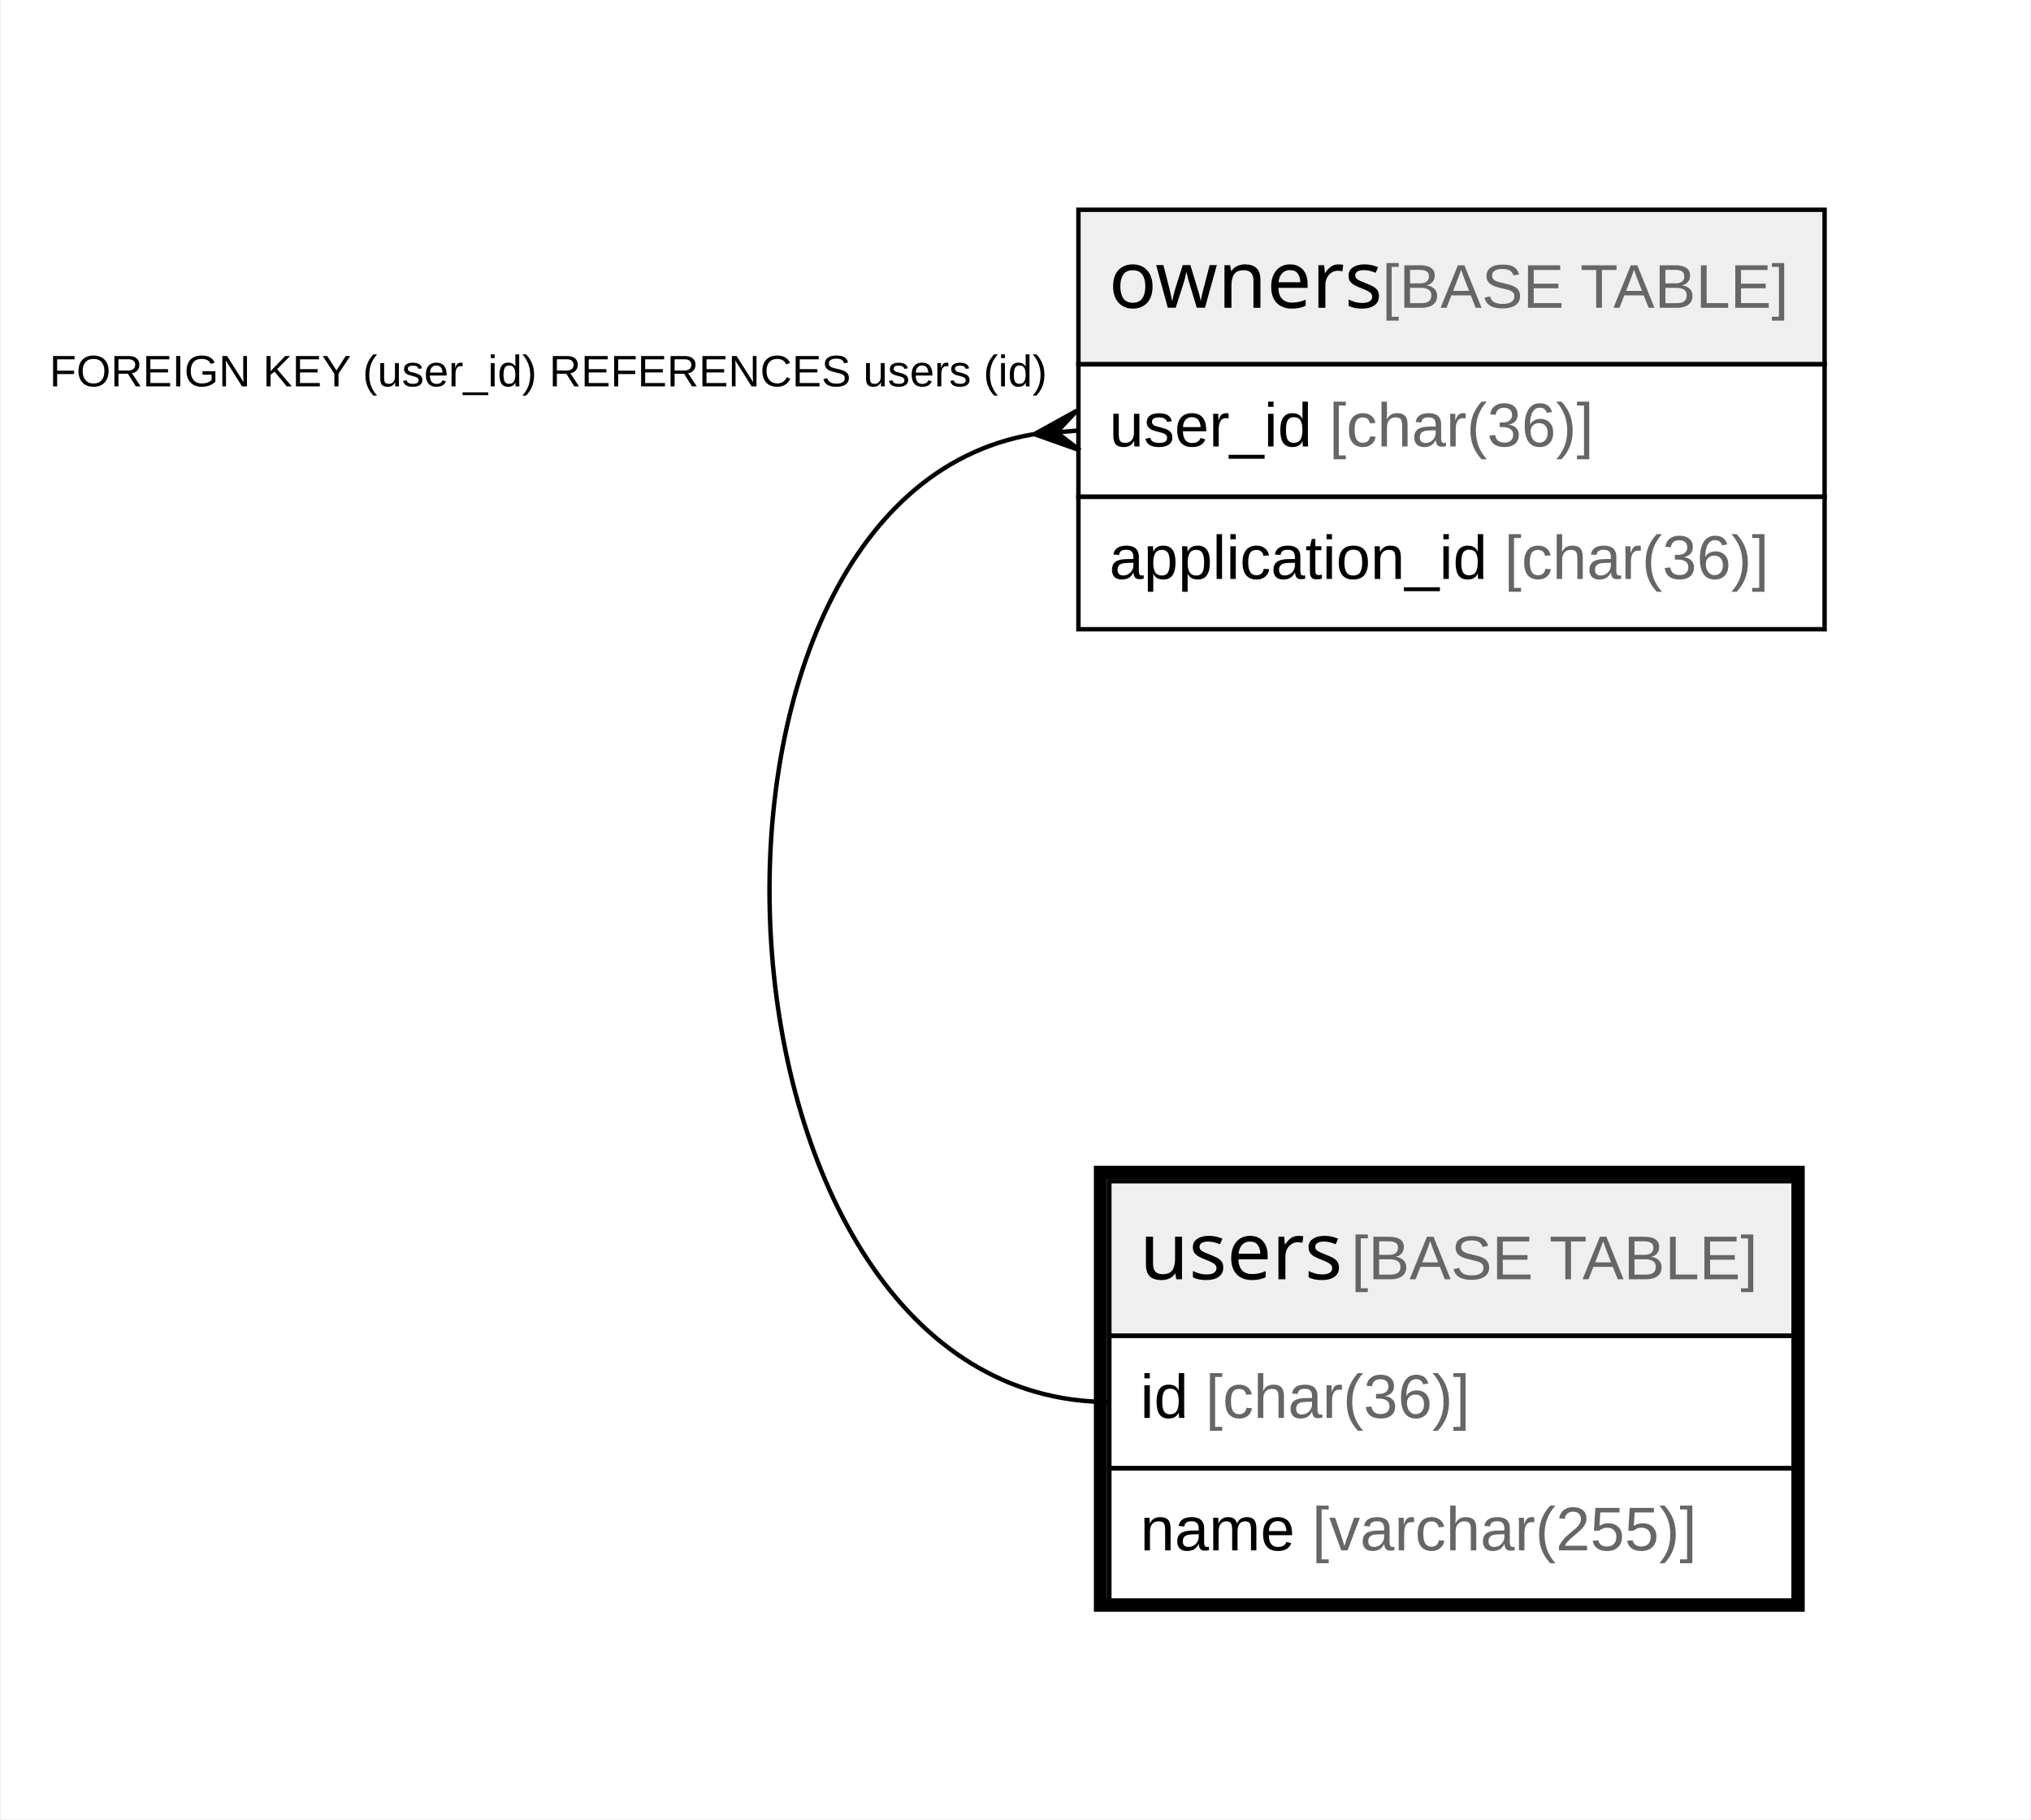
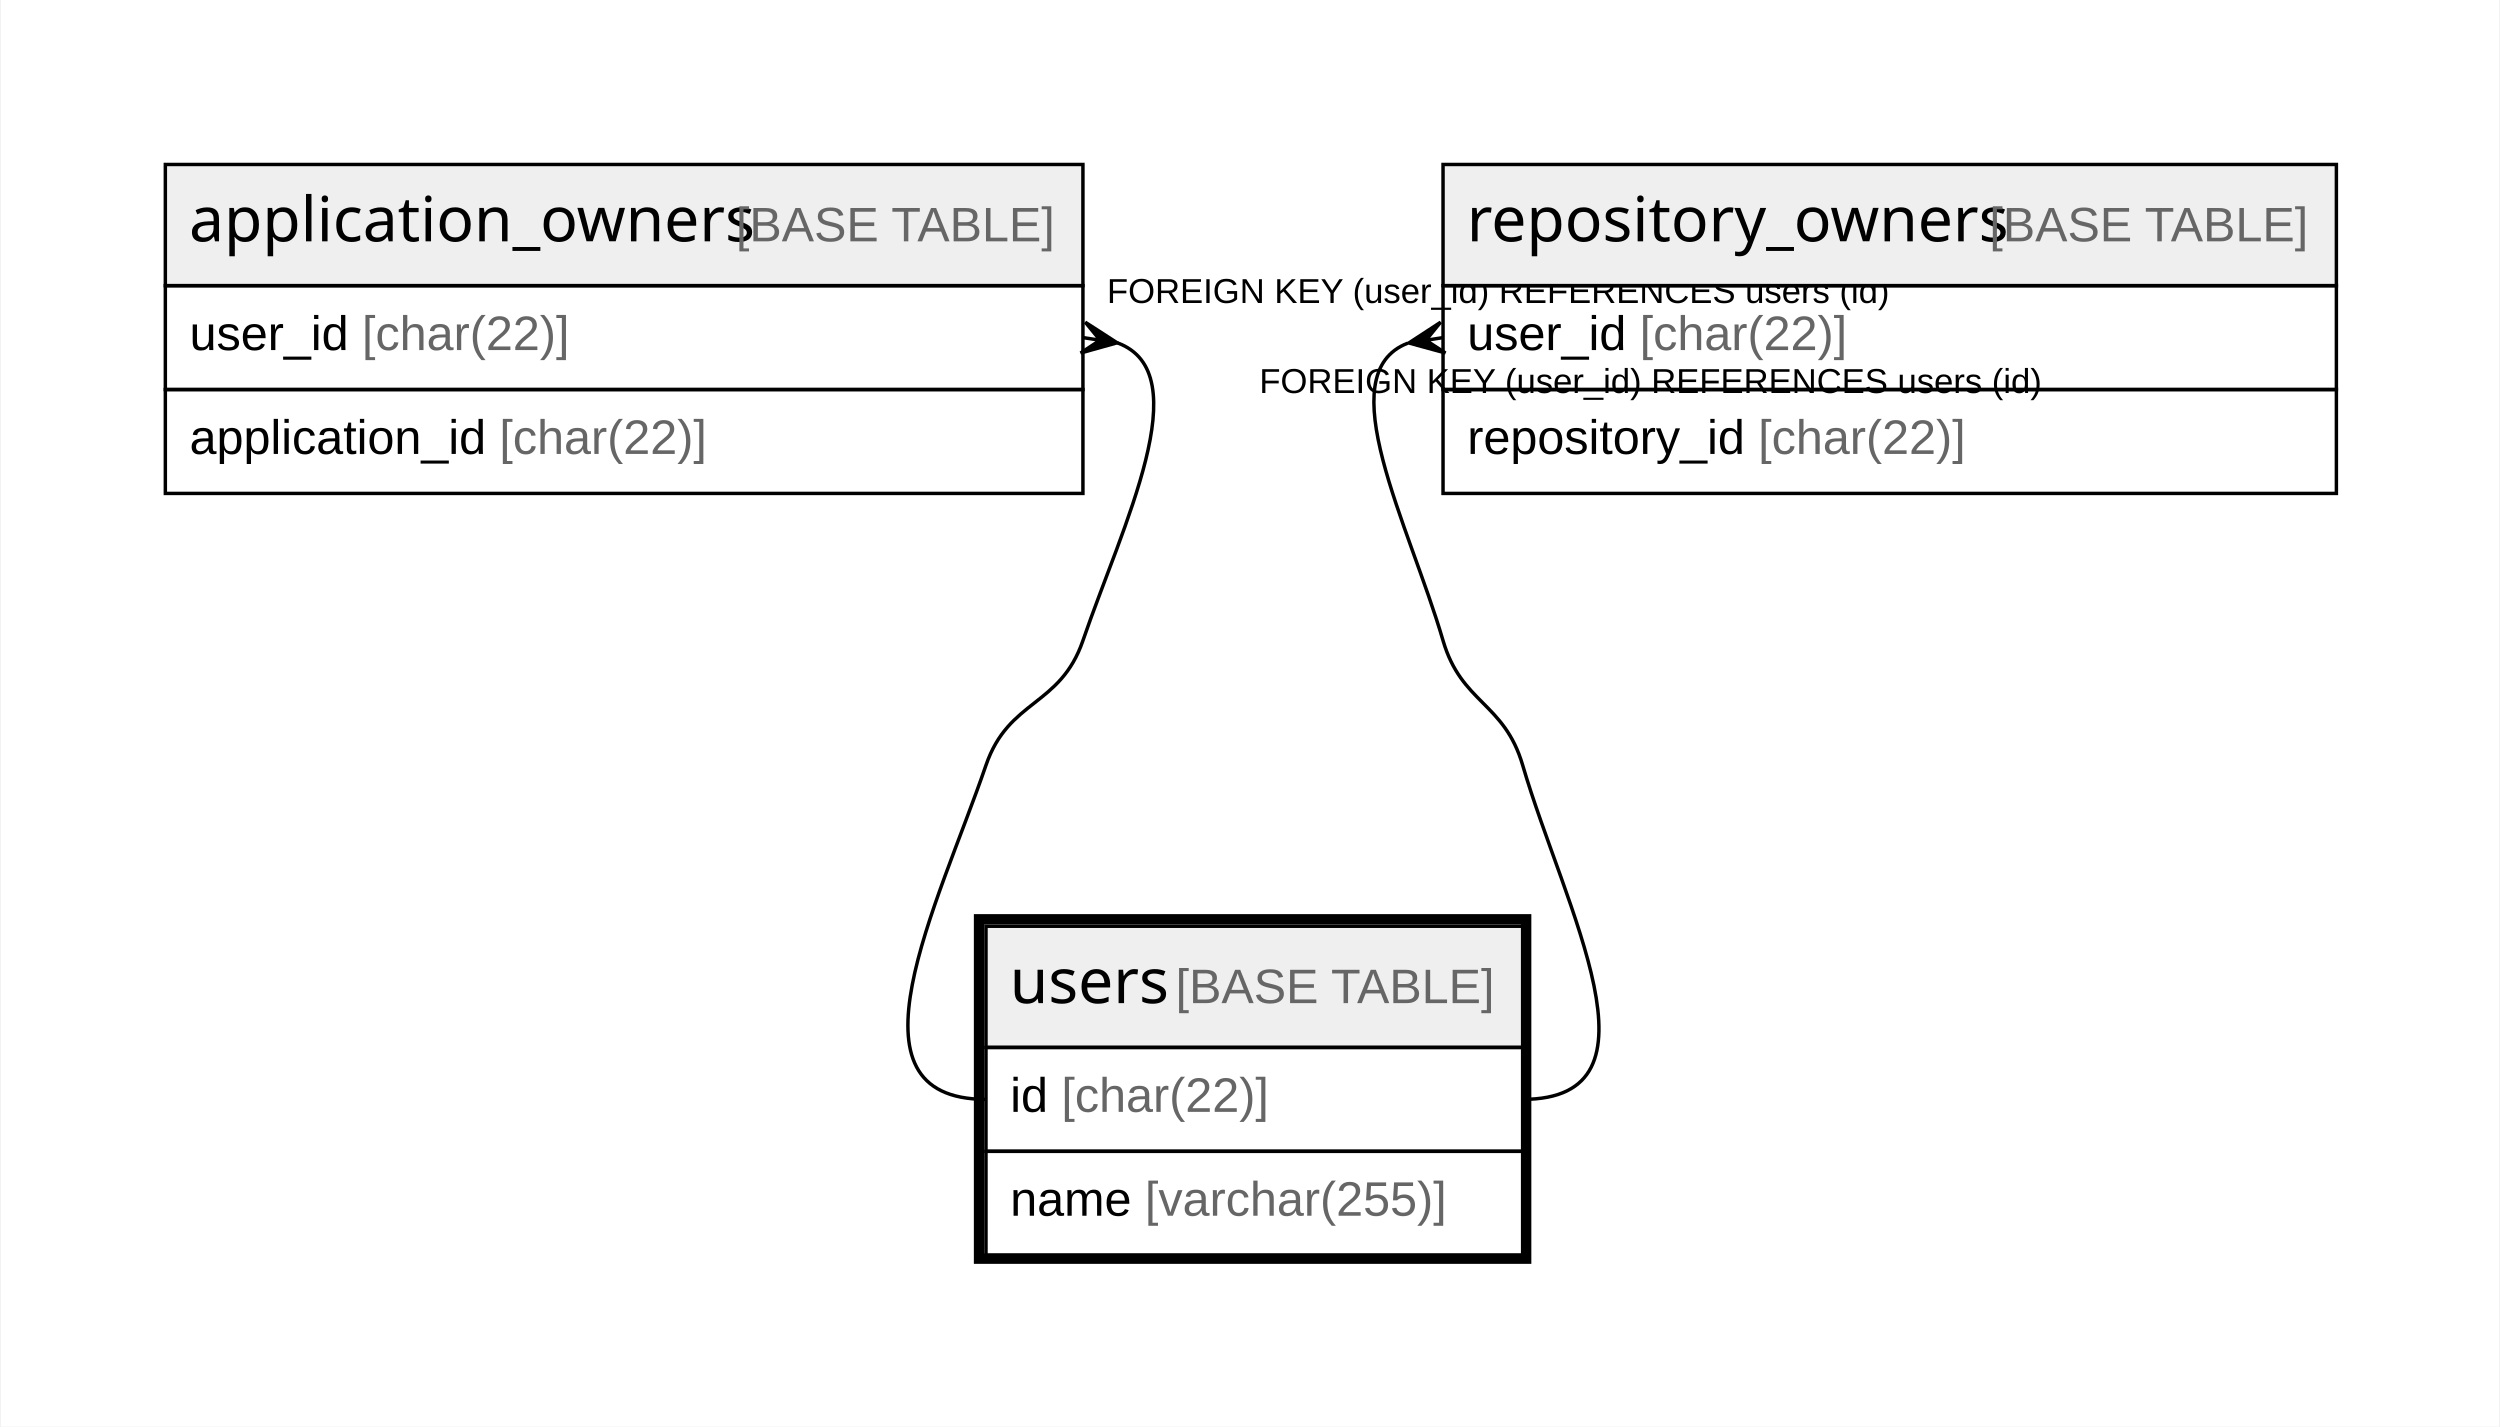
- <svg xmlns="http://www.w3.org/2000/svg" width="460pt" height="412pt" viewBox="0.00 0.00 459.50 412.00">
+ <svg xmlns="http://www.w3.org/2000/svg" width="722pt" height="412pt" viewBox="0.00 0.00 721.50 412.00">
  <g id="graph0" class="graph" transform="scale(1 1) rotate(0) translate(4 408)">
-     <polygon fill="#ffffff" stroke="transparent" points="-4,4 -4,-408 455.5,-408 455.5,4 -4,4" />
+     <polygon fill="#ffffff" stroke="transparent" points="-4,4 -4,-408 717.5,-408 717.5,4 -4,4" />
    <g id="node1" class="node">
-       <polygon fill="#efefef" stroke="transparent" points="247,-105.5 247,-140.5 402,-140.5 402,-105.5 247,-105.5" />
-       <polygon fill="none" stroke="#000000" points="247,-105.5 247,-140.5 402,-140.5 402,-105.5 247,-105.5" />
-       <text text-anchor="start" x="253.871" y="-118.3" font-family="Arial Bold" font-size="18.00" fill="#000000">users</text>
-       <text text-anchor="start" x="297.875" y="-118.3" font-family="Arial" font-size="14.00" fill="#000000"> </text>
-       <text text-anchor="start" x="301.766" y="-118.3" font-family="Arial" font-size="14.00" fill="#666666">[BASE TABLE]</text>
-       <polygon fill="none" stroke="#000000" points="247,-75.5 247,-105.5 402,-105.5 402,-75.5 247,-75.5" />
-       <text text-anchor="start" x="254" y="-86.9" font-family="Arial" font-size="14.00" fill="#000000">id </text>
-       <text text-anchor="start" x="268.78" y="-86.9" font-family="Arial" font-size="14.00" fill="#666666">[char(36)]</text>
-       <polygon fill="none" stroke="#000000" points="247,-45.5 247,-75.5 402,-75.5 402,-45.5 247,-45.5" />
-       <text text-anchor="start" x="254" y="-56.9" font-family="Arial" font-size="14.00" fill="#000000">name </text>
-       <text text-anchor="start" x="292.899" y="-56.9" font-family="Arial" font-size="14.00" fill="#666666">[varchar(255)]</text>
-       <polygon fill="none" stroke="#000000" stroke-width="3" points="245,-44.5 245,-142.5 403,-142.5 403,-44.5 245,-44.5" />
+       <polygon fill="#efefef" stroke="transparent" points="280.5,-105.5 280.5,-140.5 435.5,-140.5 435.5,-105.5 280.5,-105.5" />
+       <polygon fill="none" stroke="#000000" points="280.5,-105.5 280.5,-140.5 435.5,-140.5 435.5,-105.5 280.5,-105.5" />
+       <text text-anchor="start" x="287.371" y="-118.3" font-family="Arial Bold" font-size="18.00" fill="#000000">users</text>
+       <text text-anchor="start" x="331.375" y="-118.3" font-family="Arial" font-size="14.00" fill="#000000"> </text>
+       <text text-anchor="start" x="335.266" y="-118.3" font-family="Arial" font-size="14.00" fill="#666666">[BASE TABLE]</text>
+       <polygon fill="none" stroke="#000000" points="280.5,-75.5 280.5,-105.5 435.5,-105.5 435.5,-75.5 280.5,-75.5" />
+       <text text-anchor="start" x="287.5" y="-86.9" font-family="Arial" font-size="14.00" fill="#000000">id </text>
+       <text text-anchor="start" x="302.28" y="-86.9" font-family="Arial" font-size="14.00" fill="#666666">[char(22)]</text>
+       <polygon fill="none" stroke="#000000" points="280.5,-45.5 280.5,-75.5 435.5,-75.5 435.5,-45.5 280.5,-45.5" />
+       <text text-anchor="start" x="287.5" y="-56.9" font-family="Arial" font-size="14.00" fill="#000000">name </text>
+       <text text-anchor="start" x="326.399" y="-56.9" font-family="Arial" font-size="14.00" fill="#666666">[varchar(255)]</text>
+       <polygon fill="none" stroke="#000000" stroke-width="3" points="278.5,-44.5 278.5,-142.5 436.5,-142.5 436.5,-44.5 278.5,-44.5" />
    </g>
    <g id="node2" class="node">
-       <polygon fill="#efefef" stroke="transparent" points="240,-325.5 240,-360.5 409,-360.5 409,-325.5 240,-325.5" />
-       <polygon fill="none" stroke="#000000" points="240,-325.5 240,-360.5 409,-360.5 409,-325.5 240,-325.5" />
-       <text text-anchor="start" x="246.871" y="-338.3" font-family="Arial Bold" font-size="18.00" fill="#000000">owners</text>
-       <text text-anchor="start" x="304.876" y="-338.3" font-family="Arial" font-size="14.00" fill="#000000"> </text>
-       <text text-anchor="start" x="308.766" y="-338.3" font-family="Arial" font-size="14.00" fill="#666666">[BASE TABLE]</text>
-       <polygon fill="none" stroke="#000000" points="240,-295.5 240,-325.5 409,-325.5 409,-295.5 240,-295.5" />
-       <text text-anchor="start" x="247" y="-306.9" font-family="Arial" font-size="14.00" fill="#000000">user_id </text>
-       <text text-anchor="start" x="296.788" y="-306.9" font-family="Arial" font-size="14.00" fill="#666666">[char(36)]</text>
-       <polygon fill="none" stroke="#000000" points="240,-265.5 240,-295.5 409,-295.5 409,-265.5 240,-265.5" />
-       <text text-anchor="start" x="247" y="-276.9" font-family="Arial" font-size="14.00" fill="#000000">application_id </text>
-       <text text-anchor="start" x="336.468" y="-276.9" font-family="Arial" font-size="14.00" fill="#666666">[char(36)]</text>
+       <polygon fill="#efefef" stroke="transparent" points="43.5,-325.5 43.5,-360.5 308.5,-360.5 308.5,-325.5 43.5,-325.5" />
+       <polygon fill="none" stroke="#000000" points="43.5,-325.5 43.5,-360.5 308.5,-360.5 308.5,-325.5 43.5,-325.5" />
+       <text text-anchor="start" x="50.356" y="-338.3" font-family="Arial Bold" font-size="18.00" fill="#000000">application_owners</text>
+       <text text-anchor="start" x="204.39" y="-338.3" font-family="Arial" font-size="14.00" fill="#000000"> </text>
+       <text text-anchor="start" x="208.28" y="-338.3" font-family="Arial" font-size="14.00" fill="#666666">[BASE TABLE]</text>
+       <polygon fill="none" stroke="#000000" points="43.5,-295.5 43.5,-325.5 308.5,-325.5 308.5,-295.5 43.5,-295.5" />
+       <text text-anchor="start" x="50.5" y="-306.9" font-family="Arial" font-size="14.00" fill="#000000">user_id </text>
+       <text text-anchor="start" x="100.288" y="-306.9" font-family="Arial" font-size="14.00" fill="#666666">[char(22)]</text>
+       <polygon fill="none" stroke="#000000" points="43.5,-265.5 43.5,-295.5 308.5,-295.5 308.5,-265.5 43.5,-265.5" />
+       <text text-anchor="start" x="50.5" y="-276.9" font-family="Arial" font-size="14.00" fill="#000000">application_id </text>
+       <text text-anchor="start" x="139.968" y="-276.9" font-family="Arial" font-size="14.00" fill="#666666">[char(22)]</text>
    </g>
    <g id="edge1" class="edge">
-       <path fill="none" stroke="#000000" d="M229.806,-309.659C142.797,-294.889 152.708,-90.5 247,-90.5" />
-       <polygon fill="#000000" stroke="#000000" points="230.034,-309.678 239.63,-314.985 235.017,-310.089 240,-310.5 240,-310.5 240,-310.5 235.017,-310.089 240.37,-306.015 230.034,-309.678 230.034,-309.678" />
-       <text text-anchor="start" x="6.945" y="-320.5" font-family="Arial" font-size="10.00" fill="#000000">FOREIGN KEY (user_id) REFERENCES users (id)</text>
+       <path fill="none" stroke="#000000" d="M318.415,-308.998C342.194,-300.342 319.839,-256.048 308.5,-223 301.922,-203.827 287.078,-206.173 280.5,-187 266.581,-146.433 237.611,-90.5 280.5,-90.5" />
+       <polygon fill="#000000" stroke="#000000" points="318.387,-309.002 307.826,-306.051 313.444,-309.751 308.5,-310.5 308.5,-310.5 308.5,-310.5 313.444,-309.751 309.174,-314.949 318.387,-309.002 318.387,-309.002" />
+       <text text-anchor="start" x="315.445" y="-320.5" font-family="Arial" font-size="10.00" fill="#000000">FOREIGN KEY (user_id) REFERENCES users (id)</text>
+     </g>
+     <g id="node3" class="node">
+       <polygon fill="#efefef" stroke="transparent" points="412.5,-325.5 412.5,-360.5 670.5,-360.5 670.5,-325.5 412.5,-325.5" />
+       <polygon fill="none" stroke="#000000" points="412.5,-325.5 412.5,-360.5 670.5,-360.5 670.5,-325.5 412.5,-325.5" />
+       <text text-anchor="start" x="419.365" y="-338.3" font-family="Arial Bold" font-size="18.00" fill="#000000">repository_owners</text>
+       <text text-anchor="start" x="566.381" y="-338.3" font-family="Arial" font-size="14.00" fill="#000000"> </text>
+       <text text-anchor="start" x="570.272" y="-338.3" font-family="Arial" font-size="14.00" fill="#666666">[BASE TABLE]</text>
+       <polygon fill="none" stroke="#000000" points="412.5,-295.5 412.5,-325.5 670.5,-325.5 670.5,-295.5 412.5,-295.5" />
+       <text text-anchor="start" x="419.5" y="-306.9" font-family="Arial" font-size="14.00" fill="#000000">user_id </text>
+       <text text-anchor="start" x="469.288" y="-306.9" font-family="Arial" font-size="14.00" fill="#666666">[char(22)]</text>
+       <polygon fill="none" stroke="#000000" points="412.5,-265.5 412.5,-295.5 670.5,-295.5 670.5,-265.5 412.5,-265.5" />
+       <text text-anchor="start" x="419.5" y="-276.9" font-family="Arial" font-size="14.00" fill="#000000">repository_id </text>
+       <text text-anchor="start" x="503.511" y="-276.9" font-family="Arial" font-size="14.00" fill="#666666">[char(22)]</text>
+     </g>
+     <g id="edge2" class="edge">
+       <path fill="none" stroke="#000000" d="M402.328,-308.9C379.324,-300.06 402.744,-256.391 412.5,-223 417.825,-204.775 430.175,-205.225 435.5,-187 447.528,-145.832 478.389,-90.5 435.5,-90.5" />
+       <polygon fill="#000000" stroke="#000000" points="402.622,-308.946 411.801,-314.945 407.561,-309.723 412.5,-310.5 412.5,-310.5 412.5,-310.5 407.561,-309.723 413.199,-306.055 402.622,-308.946 402.622,-308.946" />
+       <text text-anchor="start" x="359.445" y="-294.5" font-family="Arial" font-size="10.00" fill="#000000">FOREIGN KEY (user_id) REFERENCES users (id)</text>
    </g>
  </g>
</svg>
